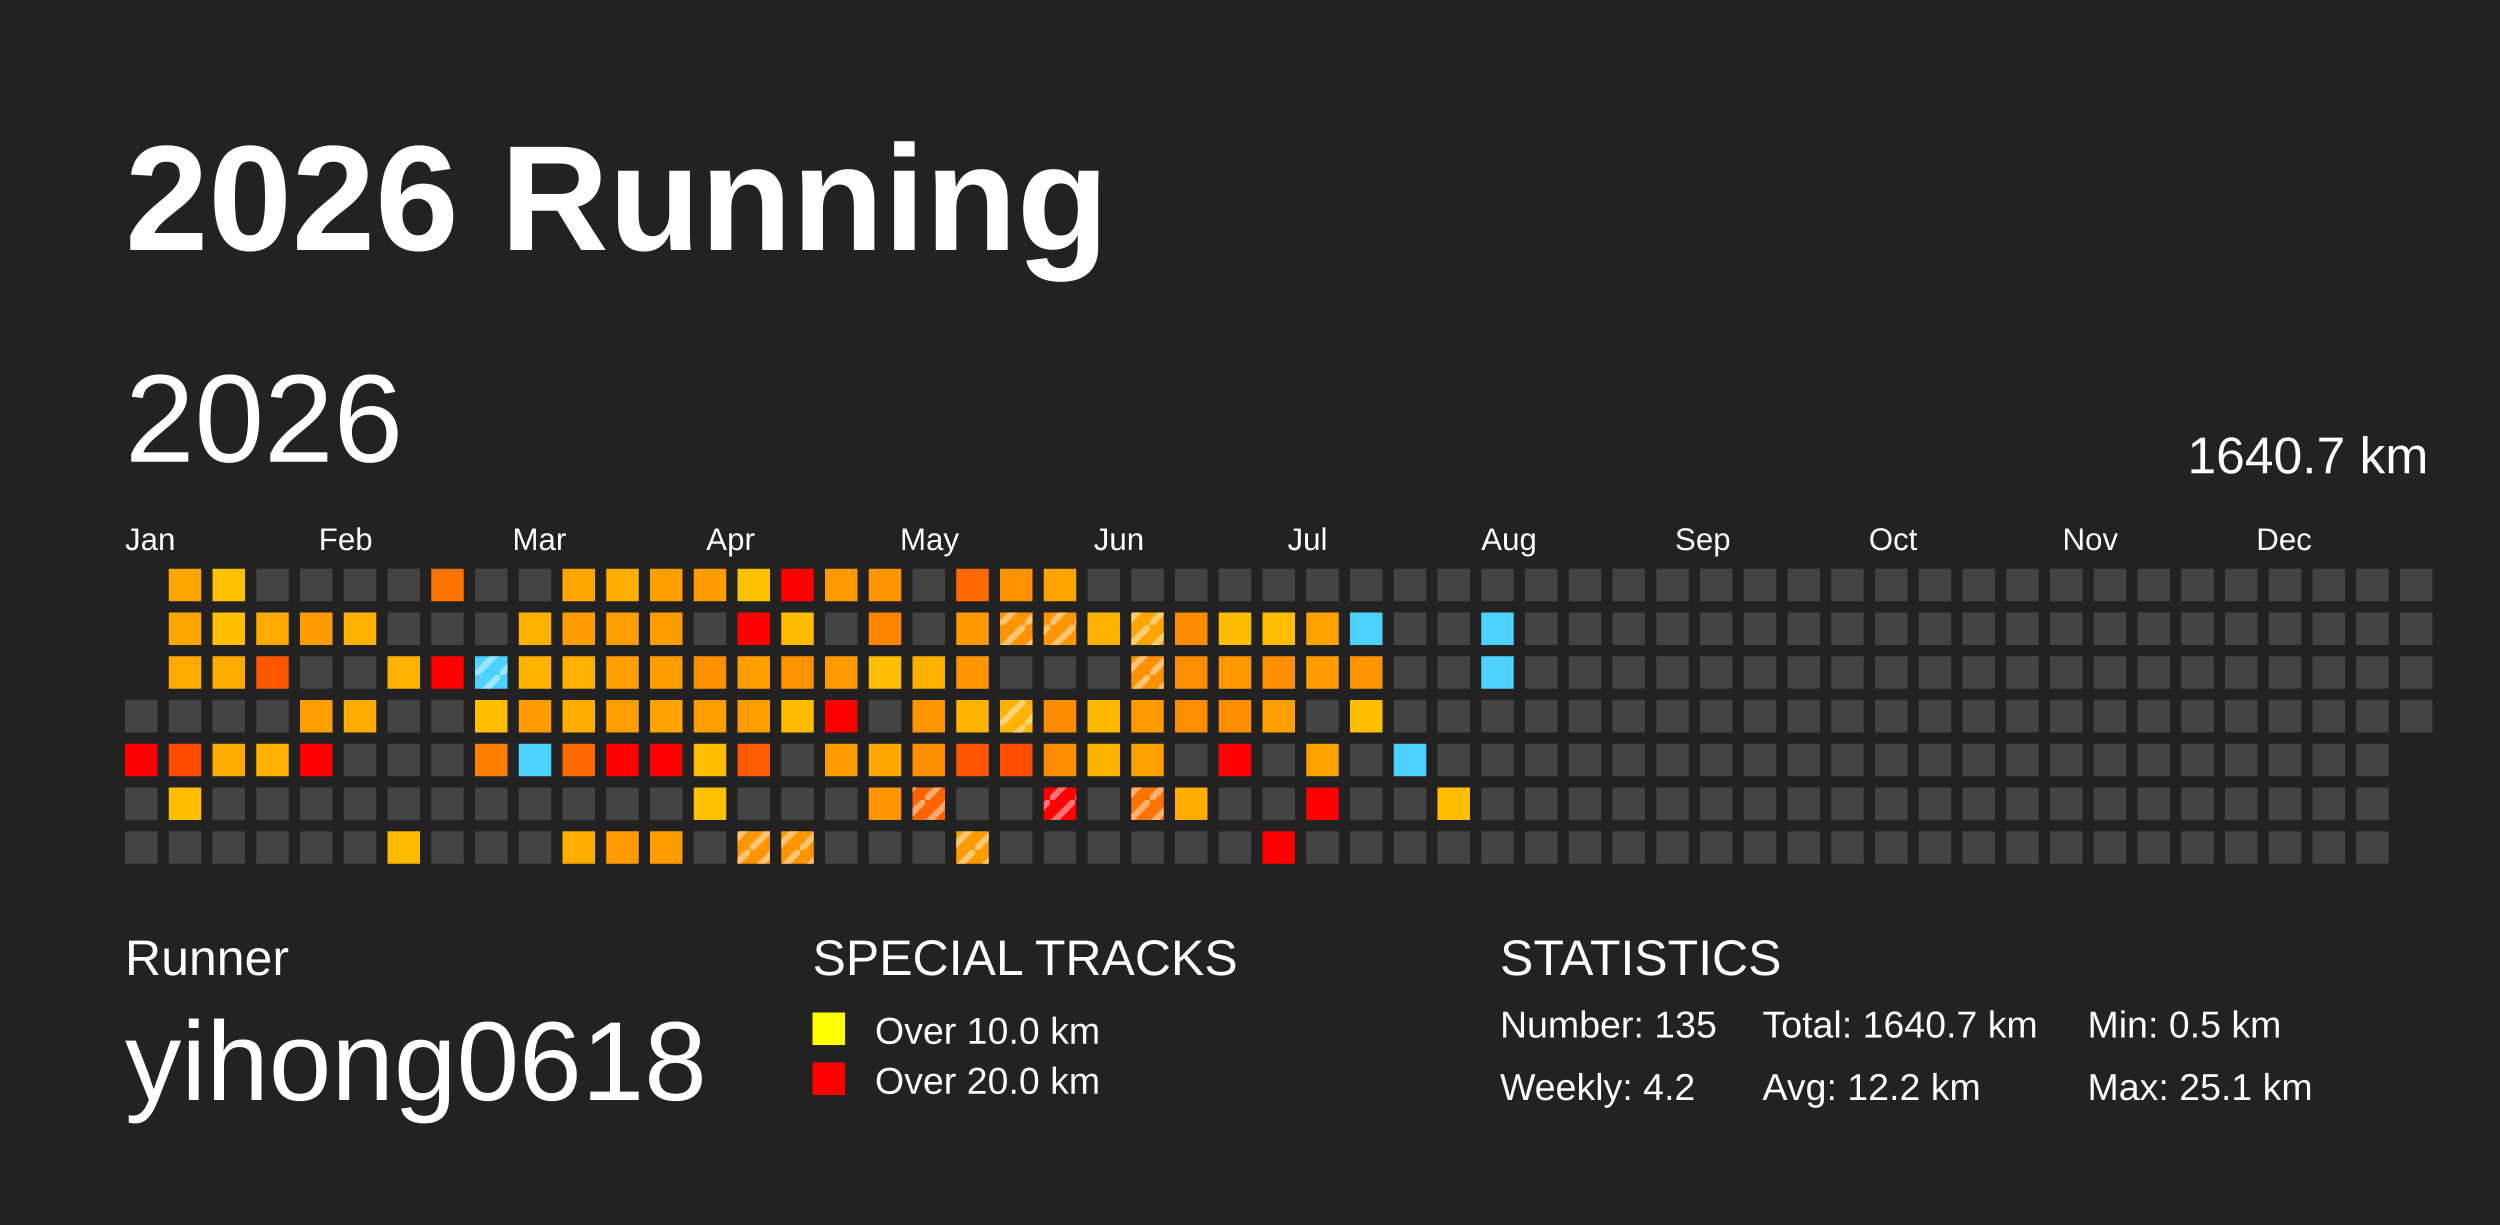
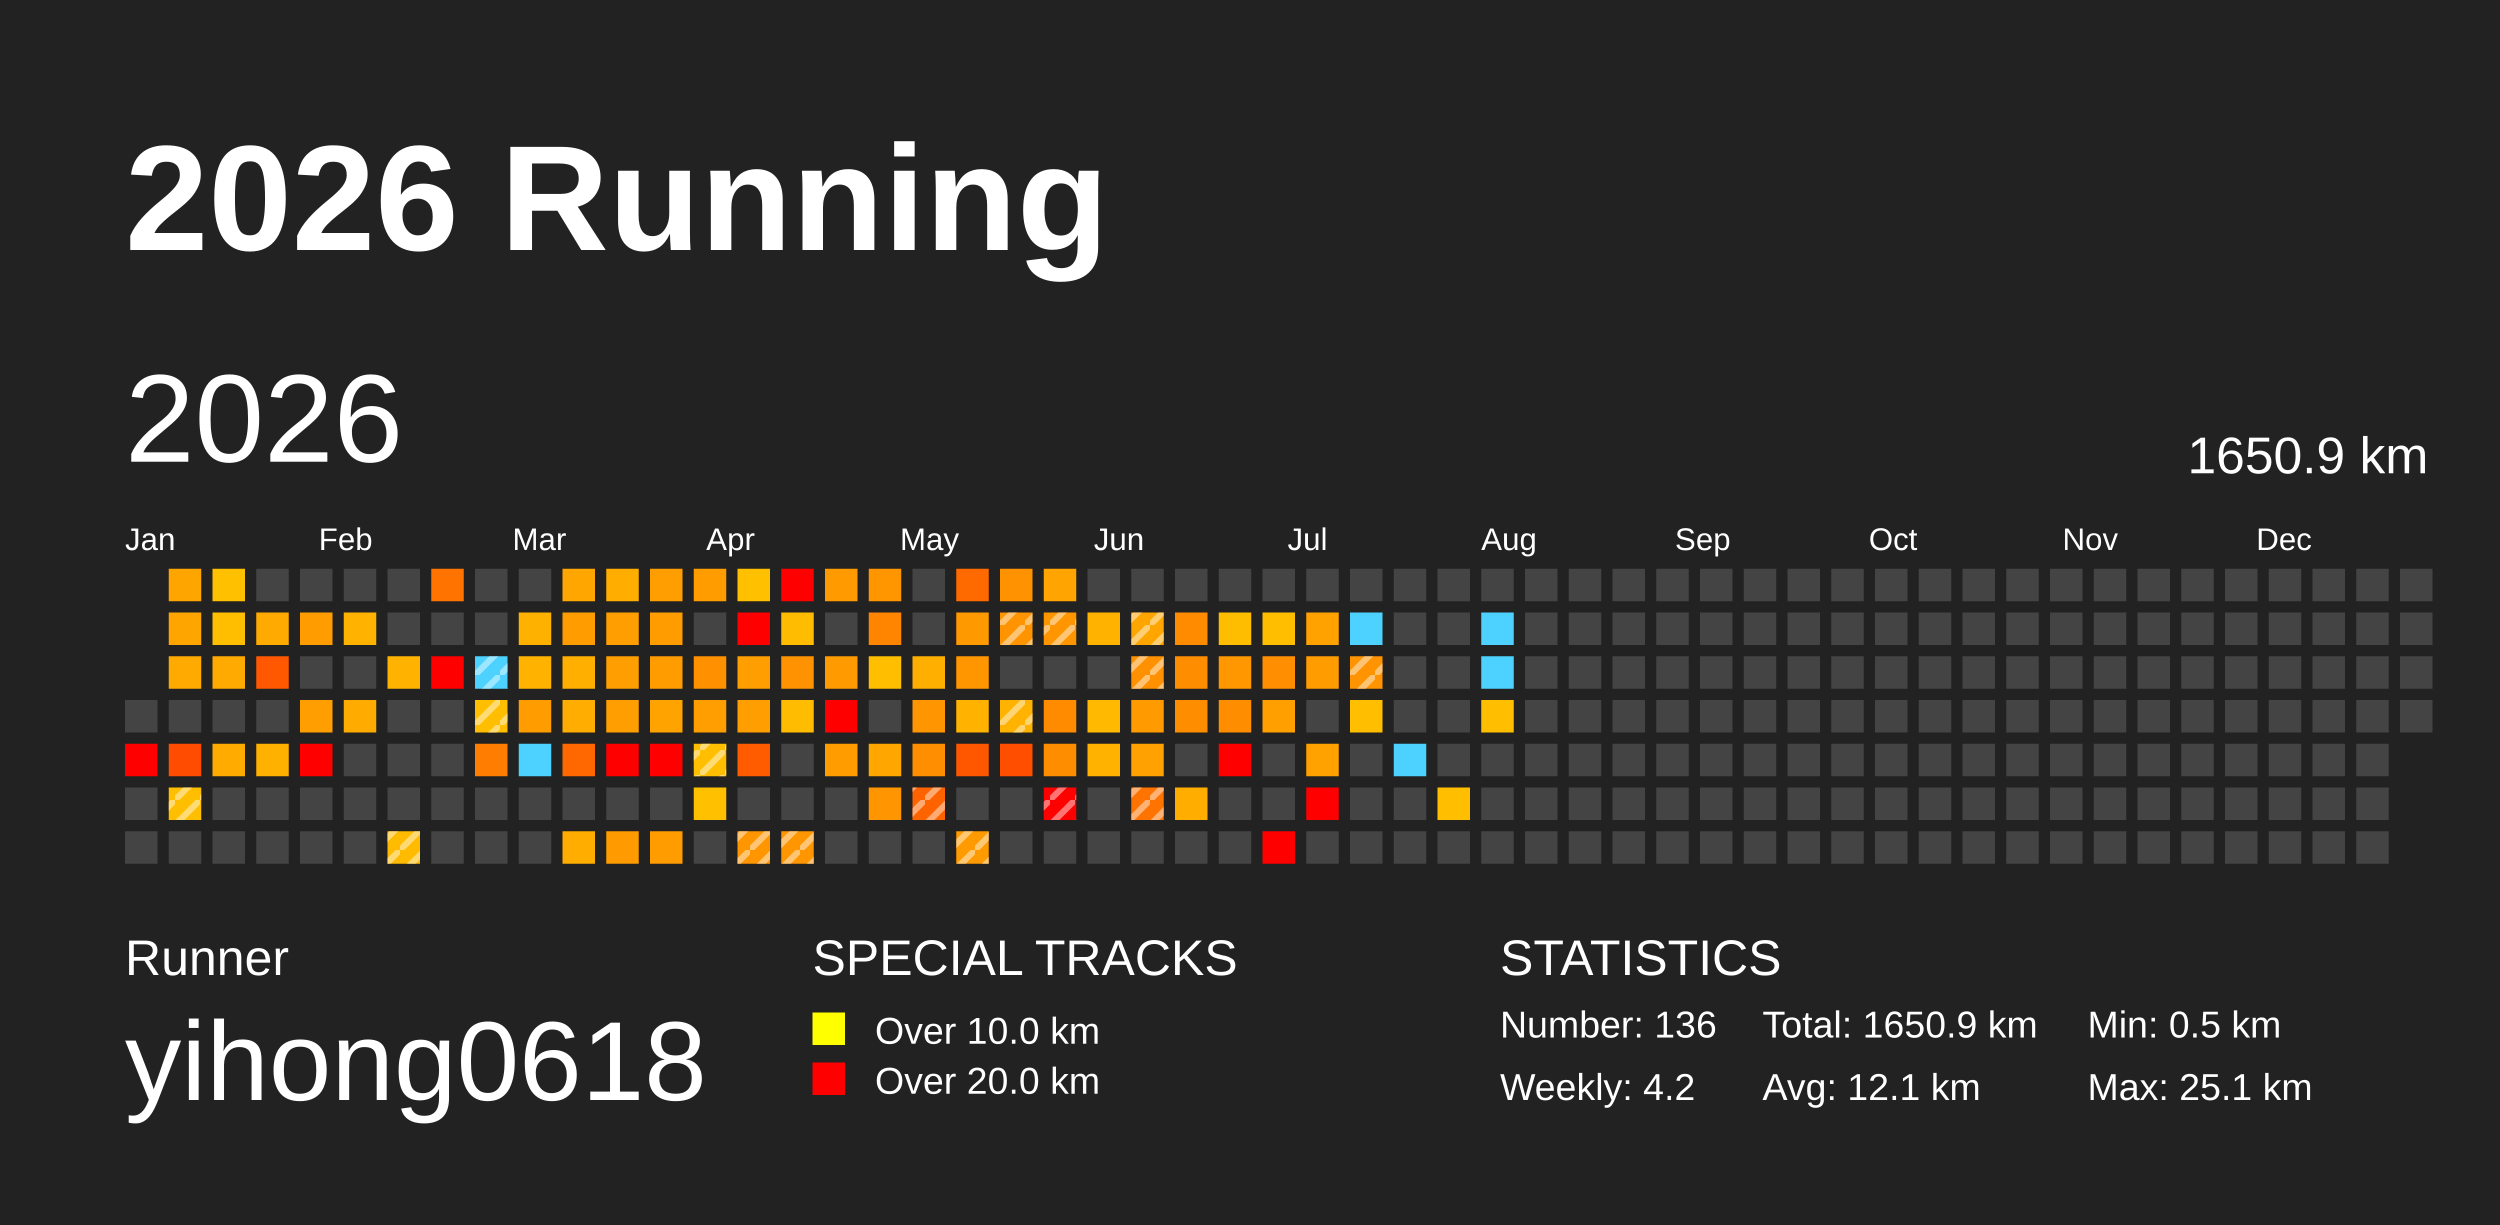
<svg xmlns="http://www.w3.org/2000/svg" baseProfile="full" height="98mm" version="1.1" viewBox="0,0,200,98" width="200mm">
  <defs>
    <pattern height="2" id="indoor-stripe" patternUnits="userSpaceOnUse" width="2">
      <line stroke="white" stroke-opacity="0.45" stroke-width="0.5" x1="0" x2="2" y1="2" y2="0" />
    </pattern>
  </defs>
  <rect fill="#222222" height="98" width="200" x="0" y="0" />
  <text fill="#FFFFFF" style="font-size:12px; font-family:Arial; font-weight:bold;" x="10" y="20">2026 Running</text>
  <text fill="#FFFFFF" style="font-size:4px; font-family:Arial" x="10" y="78">Runner</text>
  <text fill="#FFFFFF" style="font-size:9px; font-family:Arial" x="10" y="88">yihong0618</text>
  <text fill="#FFFFFF" style="font-size:4px; font-family:Arial" x="65" y="78">SPECIAL TRACKS</text>
  <rect fill="yellow" height="2.6" width="2.6" x="65" y="81" />
  <text fill="#FFFFFF" style="font-size:3px; font-family:Arial" x="70" y="83.5">Over 10.0 km</text>
  <rect fill="red" height="2.6" width="2.6" x="65" y="85" />
  <text fill="#FFFFFF" style="font-size:3px; font-family:Arial" x="70" y="87.5">Over 20.0 km</text>
  <text fill="#FFFFFF" style="font-size:4px; font-family:Arial" x="120" y="78">STATISTICS</text>
-   <text fill="#FFFFFF" style="font-size:3px; font-family:Arial" x="120" y="83">Number: 135</text>
+   <text fill="#FFFFFF" style="font-size:3px; font-family:Arial" x="120" y="83">Number: 136</text>
  <text fill="#FFFFFF" style="font-size:3px; font-family:Arial" x="120" y="88">Weekly: 4.2</text>
-   <text fill="#FFFFFF" style="font-size:3px; font-family:Arial" x="141" y="83">Total: 1640.7 km</text>
-   <text fill="#FFFFFF" style="font-size:3px; font-family:Arial" x="141" y="88">Avg: 12.2 km</text>
+   <text fill="#FFFFFF" style="font-size:3px; font-family:Arial" x="141" y="83">Total: 1650.9 km</text>
+   <text fill="#FFFFFF" style="font-size:3px; font-family:Arial" x="141" y="88">Avg: 12.1 km</text>
  <text fill="#FFFFFF" style="font-size:3px; font-family:Arial" x="167" y="83">Min: 0.5 km</text>
  <text fill="#FFFFFF" style="font-size:3px; font-family:Arial" x="167" y="88">Max: 25.1 km</text>
  <text dominant-baseline="hanging" fill="#FFFFFF" style="font-size:10.0px; font-family:Arial;" x="10" y="30">2026</text>
-   <text dominant-baseline="hanging" fill="#FFFFFF" style="font-size:4.125px; font-family:Arial;" x="175" y="35">1640.7 km</text>
+   <text dominant-baseline="hanging" fill="#FFFFFF" style="font-size:4.125px; font-family:Arial;" x="175" y="35">1650.9 km</text>
  <text fill="#FFFFFF" style="font-size:2.5px; font-family:Arial" x="10.0" y="44">Jan</text>
  <text fill="#FFFFFF" style="font-size:2.5px; font-family:Arial" x="25.5" y="44">Feb</text>
  <text fill="#FFFFFF" style="font-size:2.5px; font-family:Arial" x="41.0" y="44">Mar</text>
  <text fill="#FFFFFF" style="font-size:2.5px; font-family:Arial" x="56.5" y="44">Apr</text>
  <text fill="#FFFFFF" style="font-size:2.5px; font-family:Arial" x="72.0" y="44">May</text>
  <text fill="#FFFFFF" style="font-size:2.5px; font-family:Arial" x="87.5" y="44">Jun</text>
  <text fill="#FFFFFF" style="font-size:2.5px; font-family:Arial" x="103.0" y="44">Jul</text>
  <text fill="#FFFFFF" style="font-size:2.5px; font-family:Arial" x="118.5" y="44">Aug</text>
  <text fill="#FFFFFF" style="font-size:2.5px; font-family:Arial" x="134.0" y="44">Sep</text>
  <text fill="#FFFFFF" style="font-size:2.5px; font-family:Arial" x="149.5" y="44">Oct</text>
  <text fill="#FFFFFF" style="font-size:2.5px; font-family:Arial" x="165.0" y="44">Nov</text>
  <text fill="#FFFFFF" style="font-size:2.5px; font-family:Arial" x="180.5" y="44">Dec</text>
  <rect fill="#444444" height="2.6" width="2.6" x="10.0" y="56.0" />
  <rect fill="red" height="2.6" width="2.6" x="10.0" y="59.5" />
  <rect fill="#444444" height="2.6" width="2.6" x="10.0" y="63.0" />
  <rect fill="#444444" height="2.6" width="2.6" x="10.0" y="66.5" />
  <rect fill="#ffa500" height="2.6" width="2.6" x="13.5" y="45.5" />
  <rect fill="#ffa500" height="2.6" width="2.6" x="13.5" y="49.0" />
  <rect fill="#ffaa00" height="2.6" width="2.6" x="13.5" y="52.5" />
  <rect fill="#444444" height="2.6" width="2.6" x="13.5" y="56.0" />
  <rect fill="#ff4c00" height="2.6" width="2.6" x="13.5" y="59.5" />
  <rect fill="#ffbe00" height="2.6" width="2.6" x="13.5" y="63.0" />
+   <rect fill="url(#indoor-stripe)" height="2.6" style="pointer-events: none;" width="2.6" x="13.5" y="63.0" />
  <rect fill="#444444" height="2.6" width="2.6" x="13.5" y="66.5" />
  <rect fill="#ffc000" height="2.6" width="2.6" x="17.0" y="45.5" />
  <rect fill="#ffbe00" height="2.6" width="2.6" x="17.0" y="49.0" />
  <rect fill="#ffaa00" height="2.6" width="2.6" x="17.0" y="52.5" />
  <rect fill="#444444" height="2.6" width="2.6" x="17.0" y="56.0" />
  <rect fill="#ffab00" height="2.6" width="2.6" x="17.0" y="59.5" />
  <rect fill="#444444" height="2.6" width="2.6" x="17.0" y="63.0" />
  <rect fill="#444444" height="2.6" width="2.6" x="17.0" y="66.5" />
  <rect fill="#444444" height="2.6" width="2.6" x="20.5" y="45.5" />
  <rect fill="#ffaa00" height="2.6" width="2.6" x="20.5" y="49.0" />
  <rect fill="#ff5800" height="2.6" width="2.6" x="20.5" y="52.5" />
  <rect fill="#444444" height="2.6" width="2.6" x="20.5" y="56.0" />
  <rect fill="#ffb100" height="2.6" width="2.6" x="20.5" y="59.5" />
  <rect fill="#444444" height="2.6" width="2.6" x="20.5" y="63.0" />
  <rect fill="#444444" height="2.6" width="2.6" x="20.5" y="66.5" />
  <rect fill="#444444" height="2.6" width="2.6" x="24.0" y="45.5" />
  <rect fill="#ff9d00" height="2.6" width="2.6" x="24.0" y="49.0" />
  <rect fill="#444444" height="2.6" width="2.6" x="24.0" y="52.5" />
  <rect fill="#ff9e00" height="2.6" width="2.6" x="24.0" y="56.0" />
  <rect fill="red" height="2.6" width="2.6" x="24.0" y="59.5" />
  <rect fill="#444444" height="2.6" width="2.6" x="24.0" y="63.0" />
  <rect fill="#444444" height="2.6" width="2.6" x="24.0" y="66.5" />
  <rect fill="#444444" height="2.6" width="2.6" x="27.5" y="45.5" />
  <rect fill="#ffb300" height="2.6" width="2.6" x="27.5" y="49.0" />
  <rect fill="#444444" height="2.6" width="2.6" x="27.5" y="52.5" />
  <rect fill="#ffab00" height="2.6" width="2.6" x="27.5" y="56.0" />
  <rect fill="#444444" height="2.6" width="2.6" x="27.5" y="59.5" />
  <rect fill="#444444" height="2.6" width="2.6" x="27.5" y="63.0" />
  <rect fill="#444444" height="2.6" width="2.6" x="27.5" y="66.5" />
  <rect fill="#444444" height="2.6" width="2.6" x="31.0" y="45.5" />
  <rect fill="#444444" height="2.6" width="2.6" x="31.0" y="49.0" />
  <rect fill="#ffb300" height="2.6" width="2.6" x="31.0" y="52.5" />
  <rect fill="#444444" height="2.6" width="2.6" x="31.0" y="56.0" />
  <rect fill="#444444" height="2.6" width="2.6" x="31.0" y="59.5" />
  <rect fill="#444444" height="2.6" width="2.6" x="31.0" y="63.0" />
  <rect fill="#ffbb00" height="2.6" width="2.6" x="31.0" y="66.5" />
+   <rect fill="url(#indoor-stripe)" height="2.6" style="pointer-events: none;" width="2.6" x="31.0" y="66.5" />
  <rect fill="#ff7400" height="2.6" width="2.6" x="34.5" y="45.5" />
  <rect fill="#444444" height="2.6" width="2.6" x="34.5" y="49.0" />
  <rect fill="red" height="2.6" width="2.6" x="34.5" y="52.5" />
  <rect fill="#444444" height="2.6" width="2.6" x="34.5" y="56.0" />
  <rect fill="#444444" height="2.6" width="2.6" x="34.5" y="59.5" />
  <rect fill="#444444" height="2.6" width="2.6" x="34.5" y="63.0" />
  <rect fill="#444444" height="2.6" width="2.6" x="34.5" y="66.5" />
  <rect fill="#444444" height="2.6" width="2.6" x="38.0" y="45.5" />
  <rect fill="#444444" height="2.6" width="2.6" x="38.0" y="49.0" />
  <rect fill="#4dd2ff" height="2.6" width="2.6" x="38.0" y="52.5" />
  <rect fill="url(#indoor-stripe)" height="2.6" style="pointer-events: none;" width="2.6" x="38.0" y="52.5" />
  <rect fill="#ffbe00" height="2.6" width="2.6" x="38.0" y="56.0" />
+   <rect fill="url(#indoor-stripe)" height="2.6" style="pointer-events: none;" width="2.6" x="38.0" y="56.0" />
  <rect fill="#ff7d00" height="2.6" width="2.6" x="38.0" y="59.5" />
  <rect fill="#444444" height="2.6" width="2.6" x="38.0" y="63.0" />
  <rect fill="#444444" height="2.6" width="2.6" x="38.0" y="66.5" />
  <rect fill="#444444" height="2.6" width="2.6" x="41.5" y="45.5" />
  <rect fill="#ffb100" height="2.6" width="2.6" x="41.5" y="49.0" />
  <rect fill="#ffb300" height="2.6" width="2.6" x="41.5" y="52.5" />
  <rect fill="#ff9d00" height="2.6" width="2.6" x="41.5" y="56.0" />
  <rect fill="#4dd2ff" height="2.6" width="2.6" x="41.5" y="59.5" />
  <rect fill="#444444" height="2.6" width="2.6" x="41.5" y="63.0" />
  <rect fill="#444444" height="2.6" width="2.6" x="41.5" y="66.5" />
  <rect fill="#ffa700" height="2.6" width="2.6" x="45.0" y="45.5" />
  <rect fill="#ff9d00" height="2.6" width="2.6" x="45.0" y="49.0" />
  <rect fill="#ffaf00" height="2.6" width="2.6" x="45.0" y="52.5" />
  <rect fill="#ffad00" height="2.6" width="2.6" x="45.0" y="56.0" />
  <rect fill="#ff6700" height="2.6" width="2.6" x="45.0" y="59.5" />
  <rect fill="#444444" height="2.6" width="2.6" x="45.0" y="63.0" />
  <rect fill="#ffae00" height="2.6" width="2.6" x="45.0" y="66.5" />
  <rect fill="#ffae00" height="2.6" width="2.6" x="48.5" y="45.5" />
  <rect fill="#ff9e00" height="2.6" width="2.6" x="48.5" y="49.0" />
  <rect fill="#ff9e00" height="2.6" width="2.6" x="48.5" y="52.5" />
  <rect fill="#ff9e00" height="2.6" width="2.6" x="48.5" y="56.0" />
  <rect fill="red" height="2.6" width="2.6" x="48.5" y="59.5" />
  <rect fill="#444444" height="2.6" width="2.6" x="48.5" y="63.0" />
  <rect fill="#ff9a00" height="2.6" width="2.6" x="48.5" y="66.5" />
  <rect fill="#ff9e00" height="2.6" width="2.6" x="52.0" y="45.5" />
  <rect fill="#ff9c00" height="2.6" width="2.6" x="52.0" y="49.0" />
  <rect fill="#ff9d00" height="2.6" width="2.6" x="52.0" y="52.5" />
  <rect fill="#ffa300" height="2.6" width="2.6" x="52.0" y="56.0" />
  <rect fill="red" height="2.6" width="2.6" x="52.0" y="59.5" />
  <rect fill="#444444" height="2.6" width="2.6" x="52.0" y="63.0" />
  <rect fill="#ff9c00" height="2.6" width="2.6" x="52.0" y="66.5" />
  <rect fill="#ff9d00" height="2.6" width="2.6" x="55.5" y="45.5" />
  <rect fill="#444444" height="2.6" width="2.6" x="55.5" y="49.0" />
  <rect fill="#ff9100" height="2.6" width="2.6" x="55.5" y="52.5" />
  <rect fill="#ff9e00" height="2.6" width="2.6" x="55.5" y="56.0" />
  <rect fill="#ffbe00" height="2.6" width="2.6" x="55.5" y="59.5" />
+   <rect fill="url(#indoor-stripe)" height="2.6" style="pointer-events: none;" width="2.6" x="55.5" y="59.5" />
  <rect fill="#ffc000" height="2.6" width="2.6" x="55.5" y="63.0" />
  <rect fill="#444444" height="2.6" width="2.6" x="55.5" y="66.5" />
  <rect fill="#ffc000" height="2.6" width="2.6" x="59.0" y="45.5" />
  <rect fill="red" height="2.6" width="2.6" x="59.0" y="49.0" />
  <rect fill="#ff9e00" height="2.6" width="2.6" x="59.0" y="52.5" />
  <rect fill="#ff9e00" height="2.6" width="2.6" x="59.0" y="56.0" />
  <rect fill="#ff5c00" height="2.6" width="2.6" x="59.0" y="59.5" />
  <rect fill="#444444" height="2.6" width="2.6" x="59.0" y="63.0" />
  <rect fill="#ff9600" height="2.6" width="2.6" x="59.0" y="66.5" />
  <rect fill="url(#indoor-stripe)" height="2.6" style="pointer-events: none;" width="2.6" x="59.0" y="66.5" />
  <rect fill="red" height="2.6" width="2.6" x="62.5" y="45.5" />
  <rect fill="#ffbc00" height="2.6" width="2.6" x="62.5" y="49.0" />
  <rect fill="#ff9200" height="2.6" width="2.6" x="62.5" y="52.5" />
  <rect fill="#ffbc00" height="2.6" width="2.6" x="62.5" y="56.0" />
  <rect fill="#444444" height="2.6" width="2.6" x="62.5" y="59.5" />
  <rect fill="#444444" height="2.6" width="2.6" x="62.5" y="63.0" />
  <rect fill="#ff9600" height="2.6" width="2.6" x="62.5" y="66.5" />
  <rect fill="url(#indoor-stripe)" height="2.6" style="pointer-events: none;" width="2.6" x="62.5" y="66.5" />
  <rect fill="#ff9b00" height="2.6" width="2.6" x="66.0" y="45.5" />
  <rect fill="#444444" height="2.6" width="2.6" x="66.0" y="49.0" />
  <rect fill="#ff9b00" height="2.6" width="2.6" x="66.0" y="52.5" />
  <rect fill="red" height="2.6" width="2.6" x="66.0" y="56.0" />
  <rect fill="#ff9c00" height="2.6" width="2.6" x="66.0" y="59.5" />
  <rect fill="#444444" height="2.6" width="2.6" x="66.0" y="63.0" />
  <rect fill="#444444" height="2.6" width="2.6" x="66.0" y="66.5" />
  <rect fill="#ff9600" height="2.6" width="2.6" x="69.5" y="45.5" />
  <rect fill="#ff8400" height="2.6" width="2.6" x="69.5" y="49.0" />
  <rect fill="#ffbe00" height="2.6" width="2.6" x="69.5" y="52.5" />
  <rect fill="#444444" height="2.6" width="2.6" x="69.5" y="56.0" />
  <rect fill="#ffa600" height="2.6" width="2.6" x="69.5" y="59.5" />
  <rect fill="#ff9500" height="2.6" width="2.6" x="69.5" y="63.0" />
  <rect fill="#444444" height="2.6" width="2.6" x="69.5" y="66.5" />
  <rect fill="#444444" height="2.6" width="2.6" x="73.0" y="45.5" />
  <rect fill="#444444" height="2.6" width="2.6" x="73.0" y="49.0" />
  <rect fill="#ffaf00" height="2.6" width="2.6" x="73.0" y="52.5" />
  <rect fill="#ff9500" height="2.6" width="2.6" x="73.0" y="56.0" />
  <rect fill="#ff8f00" height="2.6" width="2.6" x="73.0" y="59.5" />
  <rect fill="#ff6300" height="2.6" width="2.6" x="73.0" y="63.0" />
  <rect fill="url(#indoor-stripe)" height="2.6" style="pointer-events: none;" width="2.6" x="73.0" y="63.0" />
  <rect fill="#444444" height="2.6" width="2.6" x="73.0" y="66.5" />
  <rect fill="#ff6a00" height="2.6" width="2.6" x="76.5" y="45.5" />
  <rect fill="#ff9900" height="2.6" width="2.6" x="76.5" y="49.0" />
  <rect fill="#ff9600" height="2.6" width="2.6" x="76.5" y="52.5" />
  <rect fill="#ffb300" height="2.6" width="2.6" x="76.5" y="56.0" />
  <rect fill="#ff5700" height="2.6" width="2.6" x="76.5" y="59.5" />
  <rect fill="#444444" height="2.6" width="2.6" x="76.5" y="63.0" />
  <rect fill="#ff9a00" height="2.6" width="2.6" x="76.5" y="66.5" />
  <rect fill="url(#indoor-stripe)" height="2.6" style="pointer-events: none;" width="2.6" x="76.5" y="66.5" />
  <rect fill="#ff9200" height="2.6" width="2.6" x="80.0" y="45.5" />
  <rect fill="#ff9400" height="2.6" width="2.6" x="80.0" y="49.0" />
  <rect fill="url(#indoor-stripe)" height="2.6" style="pointer-events: none;" width="2.6" x="80.0" y="49.0" />
  <rect fill="#444444" height="2.6" width="2.6" x="80.0" y="52.5" />
  <rect fill="#ffb200" height="2.6" width="2.6" x="80.0" y="56.0" />
  <rect fill="url(#indoor-stripe)" height="2.6" style="pointer-events: none;" width="2.6" x="80.0" y="56.0" />
  <rect fill="#ff4e00" height="2.6" width="2.6" x="80.0" y="59.5" />
  <rect fill="#444444" height="2.6" width="2.6" x="80.0" y="63.0" />
  <rect fill="#444444" height="2.6" width="2.6" x="80.0" y="66.5" />
  <rect fill="#ffa400" height="2.6" width="2.6" x="83.5" y="45.5" />
  <rect fill="#ff9600" height="2.6" width="2.6" x="83.5" y="49.0" />
  <rect fill="url(#indoor-stripe)" height="2.6" style="pointer-events: none;" width="2.6" x="83.5" y="49.0" />
  <rect fill="#444444" height="2.6" width="2.6" x="83.5" y="52.5" />
  <rect fill="#ff8c00" height="2.6" width="2.6" x="83.5" y="56.0" />
  <rect fill="#ff8d00" height="2.6" width="2.6" x="83.5" y="59.5" />
  <rect fill="red" height="2.6" width="2.6" x="83.5" y="63.0" />
  <rect fill="url(#indoor-stripe)" height="2.6" style="pointer-events: none;" width="2.6" x="83.5" y="63.0" />
  <rect fill="#444444" height="2.6" width="2.6" x="83.5" y="66.5" />
  <rect fill="#444444" height="2.6" width="2.6" x="87.0" y="45.5" />
  <rect fill="#ffb300" height="2.6" width="2.6" x="87.0" y="49.0" />
  <rect fill="#444444" height="2.6" width="2.6" x="87.0" y="52.5" />
  <rect fill="#ffb900" height="2.6" width="2.6" x="87.0" y="56.0" />
  <rect fill="#ffb300" height="2.6" width="2.6" x="87.0" y="59.5" />
  <rect fill="#444444" height="2.6" width="2.6" x="87.0" y="63.0" />
  <rect fill="#444444" height="2.6" width="2.6" x="87.0" y="66.5" />
  <rect fill="#444444" height="2.6" width="2.6" x="90.5" y="45.5" />
  <rect fill="#ffa500" height="2.6" width="2.6" x="90.5" y="49.0" />
  <rect fill="url(#indoor-stripe)" height="2.6" style="pointer-events: none;" width="2.6" x="90.5" y="49.0" />
  <rect fill="#ff9100" height="2.6" width="2.6" x="90.5" y="52.5" />
  <rect fill="url(#indoor-stripe)" height="2.6" style="pointer-events: none;" width="2.6" x="90.5" y="52.5" />
  <rect fill="#ff9a00" height="2.6" width="2.6" x="90.5" y="56.0" />
  <rect fill="#ffa100" height="2.6" width="2.6" x="90.5" y="59.5" />
  <rect fill="#ff7300" height="2.6" width="2.6" x="90.5" y="63.0" />
  <rect fill="url(#indoor-stripe)" height="2.6" style="pointer-events: none;" width="2.6" x="90.5" y="63.0" />
  <rect fill="#444444" height="2.6" width="2.6" x="90.5" y="66.5" />
  <rect fill="#444444" height="2.6" width="2.6" x="94.0" y="45.5" />
  <rect fill="#ff8c00" height="2.6" width="2.6" x="94.0" y="49.0" />
  <rect fill="#ff8d00" height="2.6" width="2.6" x="94.0" y="52.5" />
  <rect fill="#ff8d00" height="2.6" width="2.6" x="94.0" y="56.0" />
  <rect fill="#444444" height="2.6" width="2.6" x="94.0" y="59.5" />
  <rect fill="#ffae00" height="2.6" width="2.6" x="94.0" y="63.0" />
  <rect fill="#444444" height="2.6" width="2.6" x="94.0" y="66.5" />
  <rect fill="#444444" height="2.6" width="2.6" x="97.5" y="45.5" />
  <rect fill="#ffbd00" height="2.6" width="2.6" x="97.5" y="49.0" />
  <rect fill="#ff9800" height="2.6" width="2.6" x="97.5" y="52.5" />
  <rect fill="#ff8d00" height="2.6" width="2.6" x="97.5" y="56.0" />
  <rect fill="red" height="2.6" width="2.6" x="97.5" y="59.5" />
  <rect fill="#444444" height="2.6" width="2.6" x="97.5" y="63.0" />
  <rect fill="#444444" height="2.6" width="2.6" x="97.5" y="66.5" />
  <rect fill="#444444" height="2.6" width="2.6" x="101.0" y="45.5" />
  <rect fill="#ffbf00" height="2.6" width="2.6" x="101.0" y="49.0" />
  <rect fill="#ff8f00" height="2.6" width="2.6" x="101.0" y="52.5" />
  <rect fill="#ff9f00" height="2.6" width="2.6" x="101.0" y="56.0" />
  <rect fill="#444444" height="2.6" width="2.6" x="101.0" y="59.5" />
  <rect fill="#444444" height="2.6" width="2.6" x="101.0" y="63.0" />
  <rect fill="red" height="2.6" width="2.6" x="101.0" y="66.5" />
  <rect fill="#444444" height="2.6" width="2.6" x="104.5" y="45.5" />
  <rect fill="#ffa200" height="2.6" width="2.6" x="104.5" y="49.0" />
  <rect fill="#ff9d00" height="2.6" width="2.6" x="104.5" y="52.5" />
  <rect fill="#444444" height="2.6" width="2.6" x="104.5" y="56.0" />
  <rect fill="#ffa200" height="2.6" width="2.6" x="104.5" y="59.5" />
  <rect fill="red" height="2.6" width="2.6" x="104.5" y="63.0" />
  <rect fill="#444444" height="2.6" width="2.6" x="104.5" y="66.5" />
  <rect fill="#444444" height="2.6" width="2.6" x="108.0" y="45.5" />
  <rect fill="#4dd2ff" height="2.6" width="2.6" x="108.0" y="49.0" />
  <rect fill="#ff9300" height="2.6" width="2.6" x="108.0" y="52.5" />
+   <rect fill="url(#indoor-stripe)" height="2.6" style="pointer-events: none;" width="2.6" x="108.0" y="52.5" />
  <rect fill="#ffbe00" height="2.6" width="2.6" x="108.0" y="56.0" />
  <rect fill="#444444" height="2.6" width="2.6" x="108.0" y="59.5" />
  <rect fill="#444444" height="2.6" width="2.6" x="108.0" y="63.0" />
  <rect fill="#444444" height="2.6" width="2.6" x="108.0" y="66.5" />
  <rect fill="#444444" height="2.6" width="2.6" x="111.5" y="45.5" />
  <rect fill="#444444" height="2.6" width="2.6" x="111.5" y="49.0" />
  <rect fill="#444444" height="2.6" width="2.6" x="111.5" y="52.5" />
  <rect fill="#444444" height="2.6" width="2.6" x="111.5" y="56.0" />
  <rect fill="#4dd2ff" height="2.6" width="2.6" x="111.5" y="59.5" />
  <rect fill="#444444" height="2.6" width="2.6" x="111.5" y="63.0" />
  <rect fill="#444444" height="2.6" width="2.6" x="111.5" y="66.5" />
  <rect fill="#444444" height="2.6" width="2.6" x="115.0" y="45.5" />
  <rect fill="#444444" height="2.6" width="2.6" x="115.0" y="49.0" />
  <rect fill="#444444" height="2.6" width="2.6" x="115.0" y="52.5" />
  <rect fill="#444444" height="2.6" width="2.6" x="115.0" y="56.0" />
  <rect fill="#444444" height="2.6" width="2.6" x="115.0" y="59.5" />
  <rect fill="#ffbf00" height="2.6" width="2.6" x="115.0" y="63.0" />
  <rect fill="#444444" height="2.6" width="2.6" x="115.0" y="66.5" />
  <rect fill="#444444" height="2.6" width="2.6" x="118.5" y="45.5" />
  <rect fill="#4dd2ff" height="2.6" width="2.6" x="118.5" y="49.0" />
  <rect fill="#4dd2ff" height="2.6" width="2.6" x="118.5" y="52.5" />
-   <rect fill="#444444" height="2.6" width="2.6" x="118.5" y="56.0" />
+   <rect fill="#ffbf00" height="2.6" width="2.6" x="118.5" y="56.0" />
  <rect fill="#444444" height="2.6" width="2.6" x="118.5" y="59.5" />
  <rect fill="#444444" height="2.6" width="2.6" x="118.5" y="63.0" />
  <rect fill="#444444" height="2.6" width="2.6" x="118.5" y="66.5" />
  <rect fill="#444444" height="2.6" width="2.6" x="122.0" y="45.5" />
  <rect fill="#444444" height="2.6" width="2.6" x="122.0" y="49.0" />
  <rect fill="#444444" height="2.6" width="2.6" x="122.0" y="52.5" />
  <rect fill="#444444" height="2.6" width="2.6" x="122.0" y="56.0" />
  <rect fill="#444444" height="2.6" width="2.6" x="122.0" y="59.5" />
  <rect fill="#444444" height="2.6" width="2.6" x="122.0" y="63.0" />
  <rect fill="#444444" height="2.6" width="2.6" x="122.0" y="66.5" />
  <rect fill="#444444" height="2.6" width="2.6" x="125.5" y="45.5" />
  <rect fill="#444444" height="2.6" width="2.6" x="125.5" y="49.0" />
  <rect fill="#444444" height="2.6" width="2.6" x="125.5" y="52.5" />
  <rect fill="#444444" height="2.6" width="2.6" x="125.5" y="56.0" />
  <rect fill="#444444" height="2.6" width="2.6" x="125.5" y="59.5" />
  <rect fill="#444444" height="2.6" width="2.6" x="125.5" y="63.0" />
  <rect fill="#444444" height="2.6" width="2.6" x="125.5" y="66.5" />
  <rect fill="#444444" height="2.6" width="2.6" x="129.0" y="45.5" />
  <rect fill="#444444" height="2.6" width="2.6" x="129.0" y="49.0" />
  <rect fill="#444444" height="2.6" width="2.6" x="129.0" y="52.5" />
  <rect fill="#444444" height="2.6" width="2.6" x="129.0" y="56.0" />
  <rect fill="#444444" height="2.6" width="2.6" x="129.0" y="59.5" />
  <rect fill="#444444" height="2.6" width="2.6" x="129.0" y="63.0" />
  <rect fill="#444444" height="2.6" width="2.6" x="129.0" y="66.5" />
  <rect fill="#444444" height="2.6" width="2.6" x="132.5" y="45.5" />
  <rect fill="#444444" height="2.6" width="2.6" x="132.5" y="49.0" />
  <rect fill="#444444" height="2.6" width="2.6" x="132.5" y="52.5" />
  <rect fill="#444444" height="2.6" width="2.6" x="132.5" y="56.0" />
  <rect fill="#444444" height="2.6" width="2.6" x="132.5" y="59.5" />
  <rect fill="#444444" height="2.6" width="2.6" x="132.5" y="63.0" />
  <rect fill="#444444" height="2.6" width="2.6" x="132.5" y="66.5" />
  <rect fill="#444444" height="2.6" width="2.6" x="136.0" y="45.5" />
  <rect fill="#444444" height="2.6" width="2.6" x="136.0" y="49.0" />
  <rect fill="#444444" height="2.6" width="2.6" x="136.0" y="52.5" />
  <rect fill="#444444" height="2.6" width="2.6" x="136.0" y="56.0" />
  <rect fill="#444444" height="2.6" width="2.6" x="136.0" y="59.5" />
  <rect fill="#444444" height="2.6" width="2.6" x="136.0" y="63.0" />
  <rect fill="#444444" height="2.6" width="2.6" x="136.0" y="66.5" />
  <rect fill="#444444" height="2.6" width="2.6" x="139.5" y="45.5" />
  <rect fill="#444444" height="2.6" width="2.6" x="139.5" y="49.0" />
  <rect fill="#444444" height="2.6" width="2.6" x="139.5" y="52.5" />
  <rect fill="#444444" height="2.6" width="2.6" x="139.5" y="56.0" />
  <rect fill="#444444" height="2.6" width="2.6" x="139.5" y="59.5" />
  <rect fill="#444444" height="2.6" width="2.6" x="139.5" y="63.0" />
  <rect fill="#444444" height="2.6" width="2.6" x="139.5" y="66.5" />
  <rect fill="#444444" height="2.6" width="2.6" x="143.0" y="45.5" />
  <rect fill="#444444" height="2.6" width="2.6" x="143.0" y="49.0" />
  <rect fill="#444444" height="2.6" width="2.6" x="143.0" y="52.5" />
  <rect fill="#444444" height="2.6" width="2.6" x="143.0" y="56.0" />
  <rect fill="#444444" height="2.6" width="2.6" x="143.0" y="59.5" />
  <rect fill="#444444" height="2.6" width="2.6" x="143.0" y="63.0" />
  <rect fill="#444444" height="2.6" width="2.6" x="143.0" y="66.5" />
  <rect fill="#444444" height="2.6" width="2.6" x="146.5" y="45.5" />
  <rect fill="#444444" height="2.6" width="2.6" x="146.5" y="49.0" />
  <rect fill="#444444" height="2.6" width="2.6" x="146.5" y="52.5" />
  <rect fill="#444444" height="2.6" width="2.6" x="146.5" y="56.0" />
  <rect fill="#444444" height="2.6" width="2.6" x="146.5" y="59.5" />
  <rect fill="#444444" height="2.6" width="2.6" x="146.5" y="63.0" />
  <rect fill="#444444" height="2.6" width="2.6" x="146.5" y="66.5" />
  <rect fill="#444444" height="2.6" width="2.6" x="150.0" y="45.5" />
  <rect fill="#444444" height="2.6" width="2.6" x="150.0" y="49.0" />
  <rect fill="#444444" height="2.6" width="2.6" x="150.0" y="52.5" />
  <rect fill="#444444" height="2.6" width="2.6" x="150.0" y="56.0" />
  <rect fill="#444444" height="2.6" width="2.6" x="150.0" y="59.5" />
  <rect fill="#444444" height="2.6" width="2.6" x="150.0" y="63.0" />
  <rect fill="#444444" height="2.6" width="2.6" x="150.0" y="66.5" />
  <rect fill="#444444" height="2.6" width="2.6" x="153.5" y="45.5" />
  <rect fill="#444444" height="2.6" width="2.6" x="153.5" y="49.0" />
  <rect fill="#444444" height="2.6" width="2.6" x="153.5" y="52.5" />
  <rect fill="#444444" height="2.6" width="2.6" x="153.5" y="56.0" />
  <rect fill="#444444" height="2.6" width="2.6" x="153.5" y="59.5" />
  <rect fill="#444444" height="2.6" width="2.6" x="153.5" y="63.0" />
  <rect fill="#444444" height="2.6" width="2.6" x="153.5" y="66.5" />
  <rect fill="#444444" height="2.6" width="2.6" x="157.0" y="45.5" />
  <rect fill="#444444" height="2.6" width="2.6" x="157.0" y="49.0" />
  <rect fill="#444444" height="2.6" width="2.6" x="157.0" y="52.5" />
  <rect fill="#444444" height="2.6" width="2.6" x="157.0" y="56.0" />
  <rect fill="#444444" height="2.6" width="2.6" x="157.0" y="59.5" />
  <rect fill="#444444" height="2.6" width="2.6" x="157.0" y="63.0" />
  <rect fill="#444444" height="2.6" width="2.6" x="157.0" y="66.5" />
  <rect fill="#444444" height="2.6" width="2.6" x="160.5" y="45.5" />
  <rect fill="#444444" height="2.6" width="2.6" x="160.5" y="49.0" />
  <rect fill="#444444" height="2.6" width="2.6" x="160.5" y="52.5" />
  <rect fill="#444444" height="2.6" width="2.6" x="160.5" y="56.0" />
  <rect fill="#444444" height="2.6" width="2.6" x="160.5" y="59.5" />
  <rect fill="#444444" height="2.6" width="2.6" x="160.5" y="63.0" />
  <rect fill="#444444" height="2.6" width="2.6" x="160.5" y="66.5" />
  <rect fill="#444444" height="2.6" width="2.6" x="164.0" y="45.5" />
  <rect fill="#444444" height="2.6" width="2.6" x="164.0" y="49.0" />
  <rect fill="#444444" height="2.6" width="2.6" x="164.0" y="52.5" />
  <rect fill="#444444" height="2.6" width="2.6" x="164.0" y="56.0" />
  <rect fill="#444444" height="2.6" width="2.6" x="164.0" y="59.5" />
  <rect fill="#444444" height="2.6" width="2.6" x="164.0" y="63.0" />
  <rect fill="#444444" height="2.6" width="2.6" x="164.0" y="66.5" />
  <rect fill="#444444" height="2.6" width="2.6" x="167.5" y="45.5" />
  <rect fill="#444444" height="2.6" width="2.6" x="167.5" y="49.0" />
  <rect fill="#444444" height="2.6" width="2.6" x="167.5" y="52.5" />
  <rect fill="#444444" height="2.6" width="2.6" x="167.5" y="56.0" />
  <rect fill="#444444" height="2.6" width="2.6" x="167.5" y="59.5" />
  <rect fill="#444444" height="2.6" width="2.6" x="167.5" y="63.0" />
  <rect fill="#444444" height="2.6" width="2.6" x="167.5" y="66.5" />
  <rect fill="#444444" height="2.6" width="2.6" x="171.0" y="45.5" />
  <rect fill="#444444" height="2.6" width="2.6" x="171.0" y="49.0" />
  <rect fill="#444444" height="2.6" width="2.6" x="171.0" y="52.5" />
  <rect fill="#444444" height="2.6" width="2.6" x="171.0" y="56.0" />
  <rect fill="#444444" height="2.6" width="2.6" x="171.0" y="59.5" />
  <rect fill="#444444" height="2.6" width="2.6" x="171.0" y="63.0" />
  <rect fill="#444444" height="2.6" width="2.6" x="171.0" y="66.5" />
  <rect fill="#444444" height="2.6" width="2.6" x="174.5" y="45.5" />
  <rect fill="#444444" height="2.6" width="2.6" x="174.5" y="49.0" />
  <rect fill="#444444" height="2.6" width="2.6" x="174.5" y="52.5" />
  <rect fill="#444444" height="2.6" width="2.6" x="174.5" y="56.0" />
  <rect fill="#444444" height="2.6" width="2.6" x="174.5" y="59.5" />
  <rect fill="#444444" height="2.6" width="2.6" x="174.5" y="63.0" />
  <rect fill="#444444" height="2.6" width="2.6" x="174.5" y="66.5" />
  <rect fill="#444444" height="2.6" width="2.6" x="178.0" y="45.5" />
  <rect fill="#444444" height="2.6" width="2.6" x="178.0" y="49.0" />
  <rect fill="#444444" height="2.6" width="2.6" x="178.0" y="52.5" />
  <rect fill="#444444" height="2.6" width="2.6" x="178.0" y="56.0" />
  <rect fill="#444444" height="2.6" width="2.6" x="178.0" y="59.5" />
  <rect fill="#444444" height="2.6" width="2.6" x="178.0" y="63.0" />
  <rect fill="#444444" height="2.6" width="2.6" x="178.0" y="66.5" />
  <rect fill="#444444" height="2.6" width="2.6" x="181.5" y="45.5" />
  <rect fill="#444444" height="2.6" width="2.6" x="181.5" y="49.0" />
  <rect fill="#444444" height="2.6" width="2.6" x="181.5" y="52.5" />
  <rect fill="#444444" height="2.6" width="2.6" x="181.5" y="56.0" />
  <rect fill="#444444" height="2.6" width="2.6" x="181.5" y="59.5" />
  <rect fill="#444444" height="2.6" width="2.6" x="181.5" y="63.0" />
  <rect fill="#444444" height="2.6" width="2.6" x="181.5" y="66.5" />
  <rect fill="#444444" height="2.6" width="2.6" x="185.0" y="45.5" />
  <rect fill="#444444" height="2.6" width="2.6" x="185.0" y="49.0" />
  <rect fill="#444444" height="2.6" width="2.6" x="185.0" y="52.5" />
  <rect fill="#444444" height="2.6" width="2.6" x="185.0" y="56.0" />
  <rect fill="#444444" height="2.6" width="2.6" x="185.0" y="59.5" />
  <rect fill="#444444" height="2.6" width="2.6" x="185.0" y="63.0" />
  <rect fill="#444444" height="2.6" width="2.6" x="185.0" y="66.5" />
  <rect fill="#444444" height="2.6" width="2.6" x="188.5" y="45.5" />
  <rect fill="#444444" height="2.6" width="2.6" x="188.5" y="49.0" />
  <rect fill="#444444" height="2.6" width="2.6" x="188.5" y="52.5" />
  <rect fill="#444444" height="2.6" width="2.6" x="188.5" y="56.0" />
  <rect fill="#444444" height="2.6" width="2.6" x="188.5" y="59.5" />
  <rect fill="#444444" height="2.6" width="2.6" x="188.5" y="63.0" />
  <rect fill="#444444" height="2.6" width="2.6" x="188.5" y="66.5" />
  <rect fill="#444444" height="2.6" width="2.6" x="192.0" y="45.5" />
  <rect fill="#444444" height="2.6" width="2.6" x="192.0" y="49.0" />
  <rect fill="#444444" height="2.6" width="2.6" x="192.0" y="52.5" />
  <rect fill="#444444" height="2.6" width="2.6" x="192.0" y="56.0" />
</svg>
